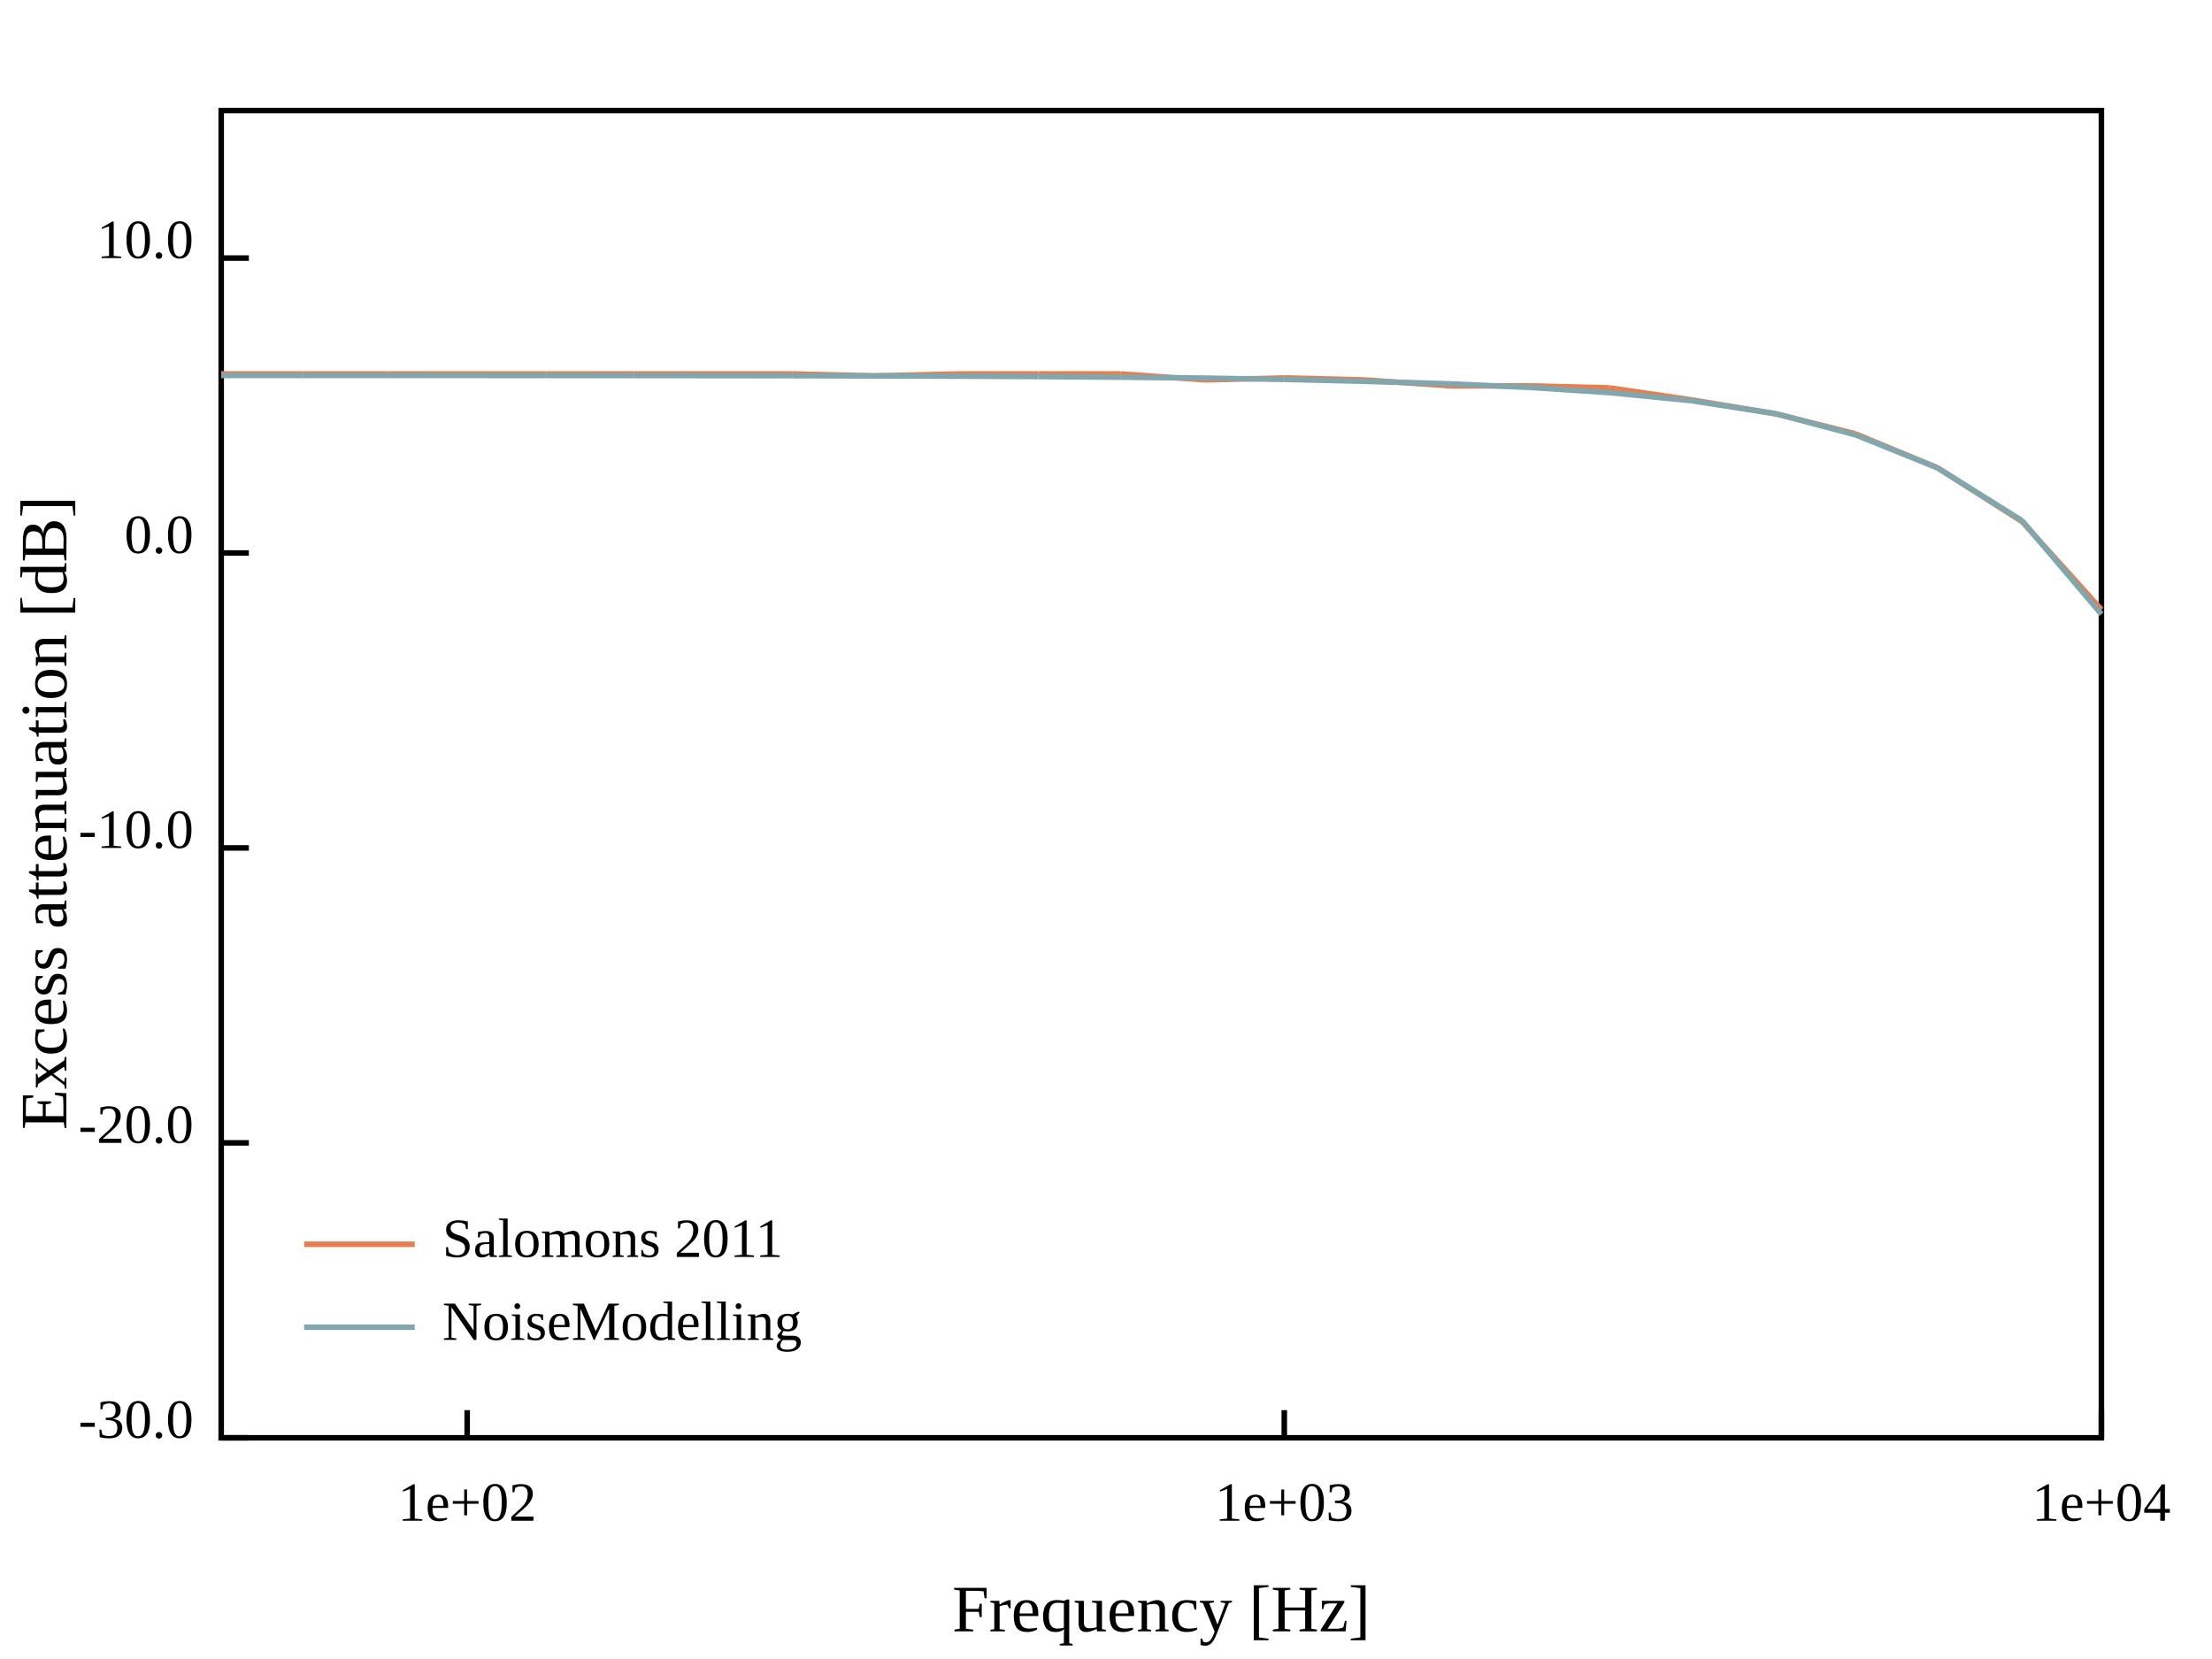
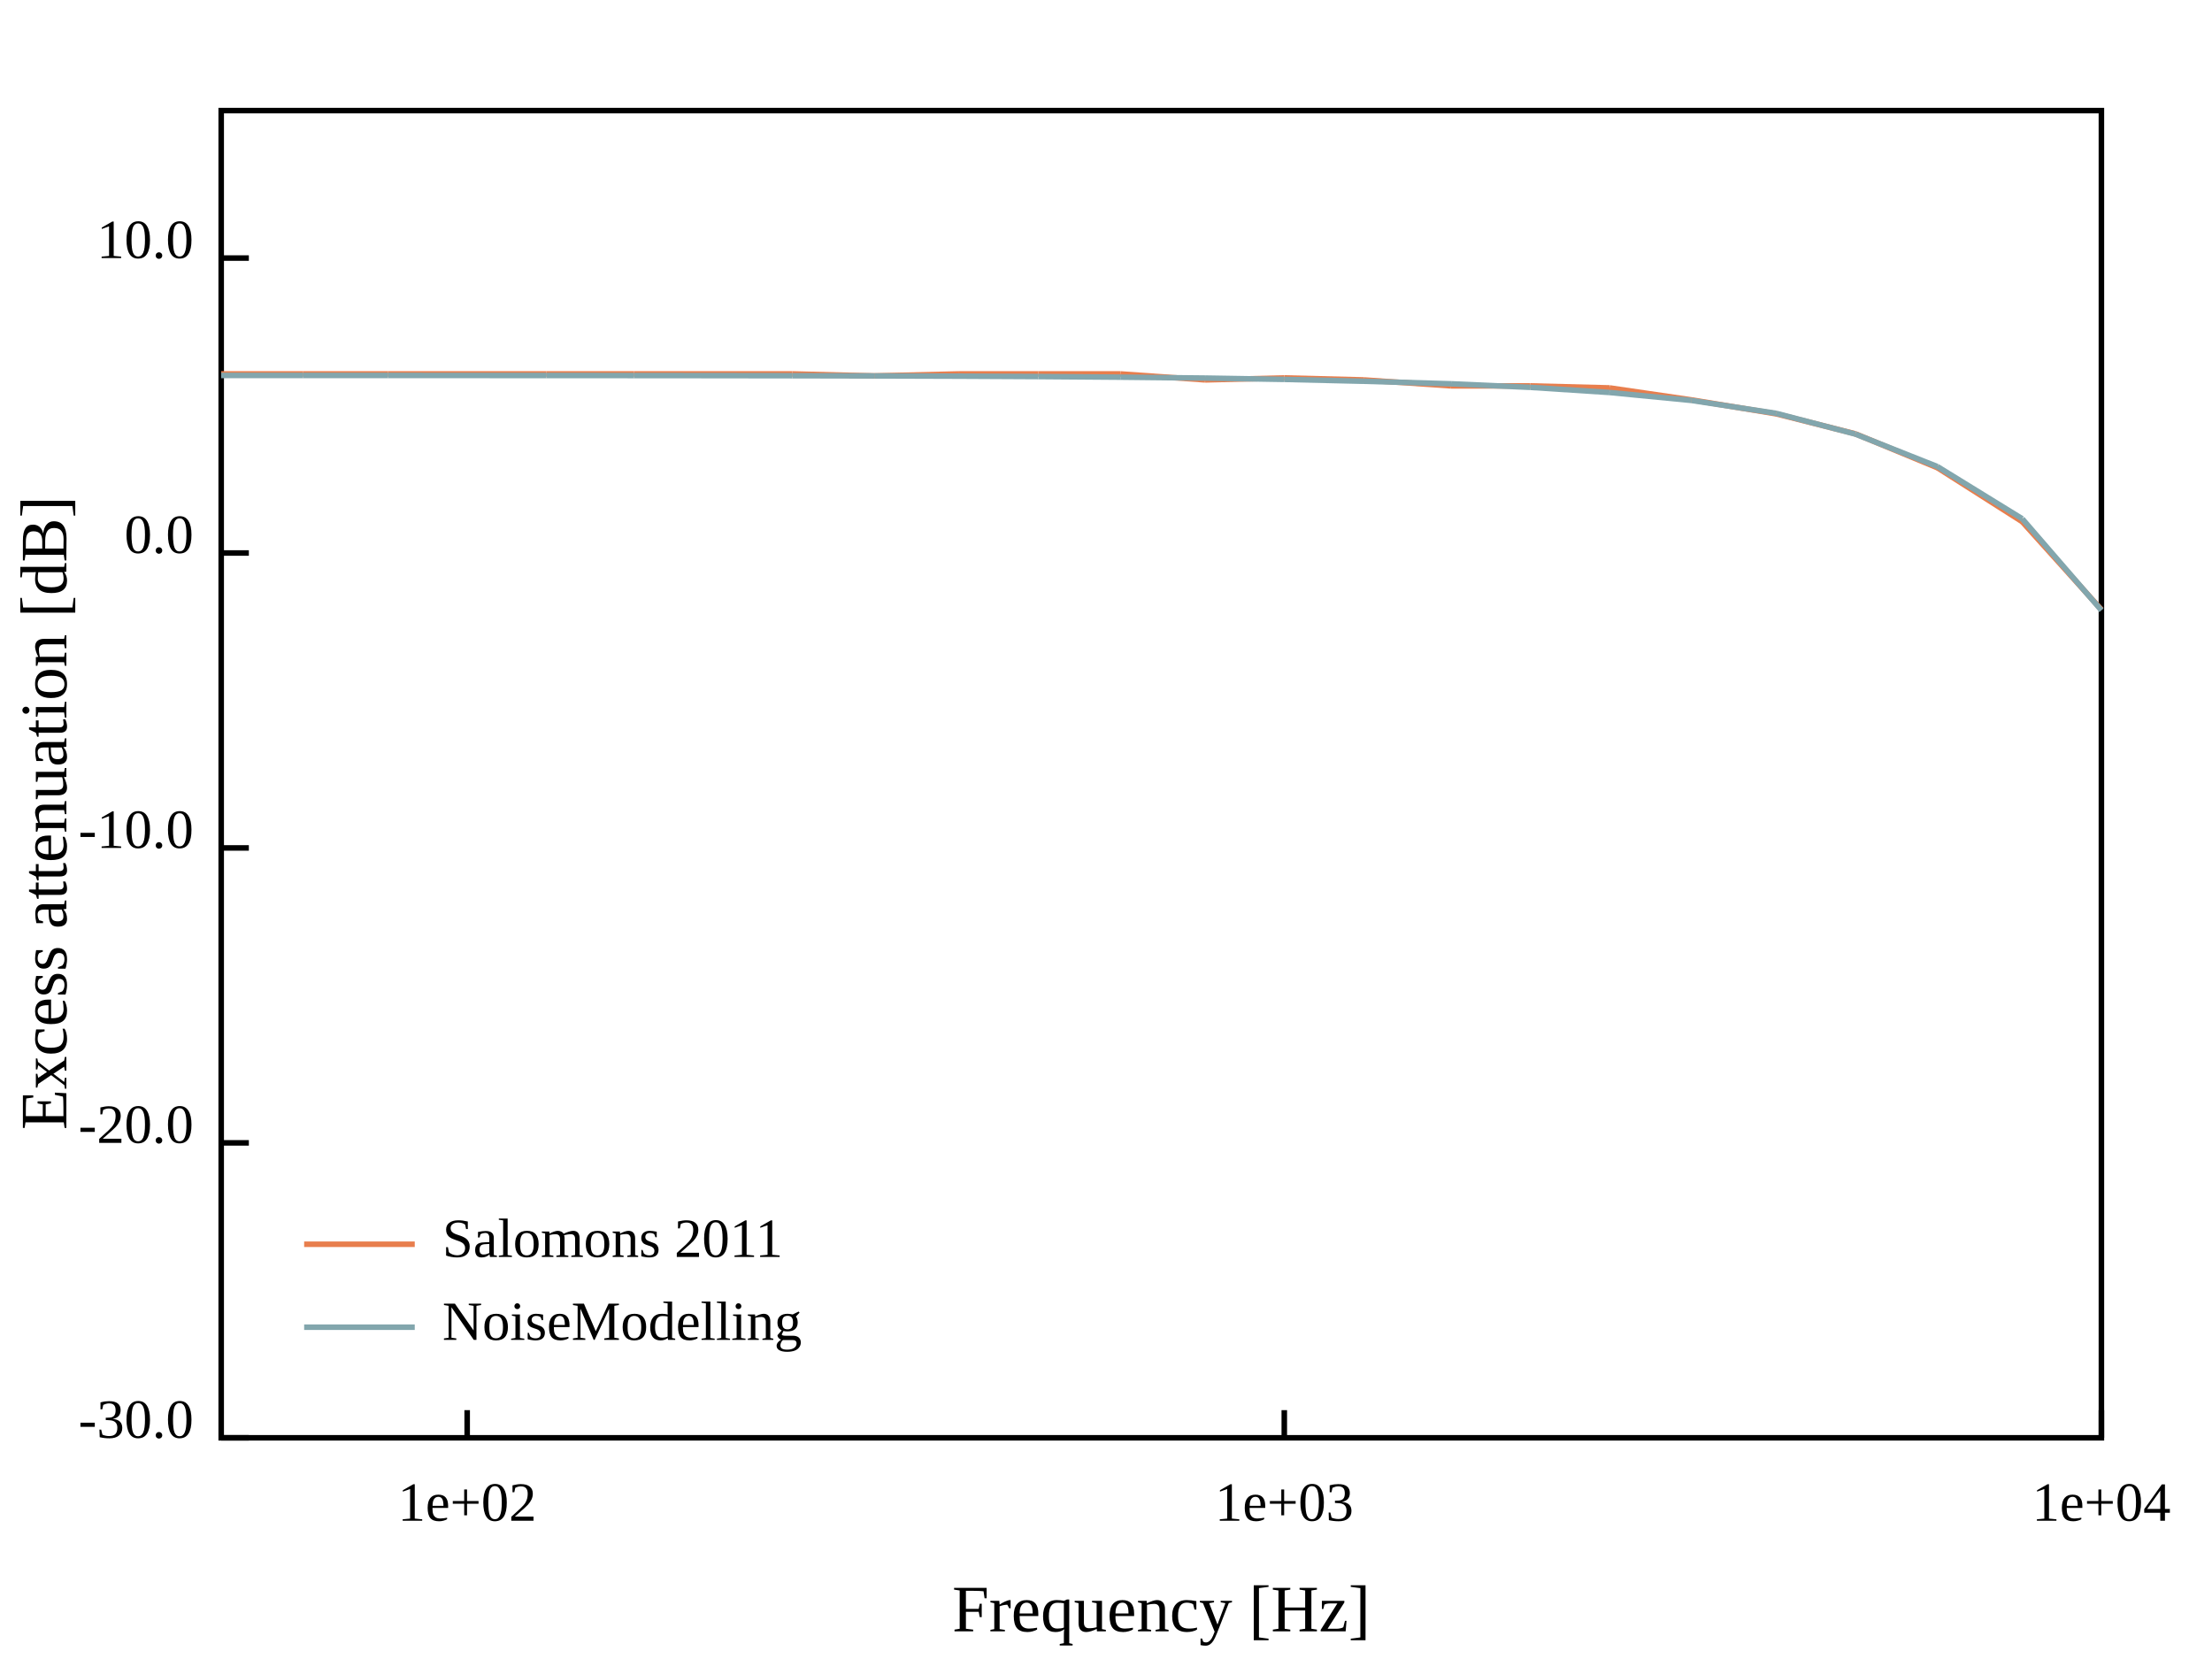
<svg xmlns="http://www.w3.org/2000/svg" height="300" width="400">
  <rect width="400" height="300" x="0" y="0" style="fill:white; stroke:none" />
  <rect width="340" height="240" x="40" y="20" style="fill:none; stroke-width:1;stroke:black" />
  <line x1="40" y1="260" x2="45" y2="260" style="fill:none; stroke-width:1; stroke:black" />
  <text x="35" y="260" text-anchor="end" style="stroke:none; fill:black; font-size:smaller">-30.0</text>
  <line x1="40" y1="206.667" x2="45" y2="206.667" style="fill:none; stroke-width:1; stroke:black" />
  <text x="35" y="206.667" text-anchor="end" style="stroke:none; fill:black; font-size:smaller">-20.0</text>
  <line x1="40" y1="153.333" x2="45" y2="153.333" style="fill:none; stroke-width:1; stroke:black" />
  <text x="35" y="153.333" text-anchor="end" style="stroke:none; fill:black; font-size:smaller">-10.0</text>
  <line x1="40" y1="100" x2="45" y2="100" style="fill:none; stroke-width:1; stroke:black" />
  <text x="35" y="100" text-anchor="end" style="stroke:none; fill:black; font-size:smaller">0.0</text>
  <line x1="40" y1="46.667" x2="45" y2="46.667" style="fill:none; stroke-width:1; stroke:black" />
  <text x="35" y="46.667" text-anchor="end" style="stroke:none; fill:black; font-size:smaller">10.0</text>
  <line x1="84.48" y1="260" x2="84.48" y2="255" style="fill:none; stroke-width:1; stroke:black" />
  <text x="84.48" y="275" text-anchor="middle" style="stroke:none; fill:black; font-size:smaller">1e+02</text>
  <line x1="232.24" y1="260" x2="232.24" y2="255" style="fill:none; stroke-width:1; stroke:black" />
  <text x="232.24" y="275" text-anchor="middle" style="stroke:none; fill:black; font-size:smaller">1e+03</text>
  <line x1="380" y1="260" x2="380" y2="255" style="fill:none; stroke-width:1; stroke:black" />
  <text x="380" y="275" text-anchor="middle" style="stroke:none; fill:black; font-size:smaller">1e+04</text>
  <line x1="40" y1="67.615" x2="54.831" y2="67.615" style="fill:none; stroke-width:1; stroke:rgb(232,126,77)" />
  <line x1="54.831" y1="67.615" x2="70.161" y2="67.615" style="fill:none; stroke-width:1; stroke:rgb(232,126,77)" />
  <line x1="70.161" y1="67.615" x2="84.48" y2="67.615" style="fill:none; stroke-width:1; stroke:rgb(232,126,77)" />
  <line x1="84.48" y1="67.615" x2="98.8" y2="67.615" style="fill:none; stroke-width:1; stroke:rgb(232,126,77)" />
  <line x1="98.8" y1="67.615" x2="114.641" y2="67.615" style="fill:none; stroke-width:1; stroke:rgb(232,126,77)" />
  <line x1="114.641" y1="67.615" x2="128.96" y2="67.615" style="fill:none; stroke-width:1; stroke:rgb(232,126,77)" />
  <line x1="128.96" y1="67.615" x2="143.28" y2="67.615" style="fill:none; stroke-width:1; stroke:rgb(232,126,77)" />
  <line x1="143.28" y1="67.615" x2="158.11" y2="67.976" style="fill:none; stroke-width:1; stroke:rgb(232,126,77)" />
  <line x1="158.11" y1="67.976" x2="173.441" y2="67.615" style="fill:none; stroke-width:1; stroke:rgb(232,126,77)" />
  <line x1="173.441" y1="67.615" x2="187.76" y2="67.615" style="fill:none; stroke-width:1; stroke:rgb(232,126,77)" />
  <line x1="187.76" y1="67.615" x2="202.591" y2="67.615" style="fill:none; stroke-width:1; stroke:rgb(232,126,77)" />
  <line x1="202.591" y1="67.615" x2="217.921" y2="68.698" style="fill:none; stroke-width:1; stroke:rgb(232,126,77)" />
  <line x1="217.921" y1="68.698" x2="232.24" y2="68.337" style="fill:none; stroke-width:1; stroke:rgb(232,126,77)" />
  <line x1="232.24" y1="68.337" x2="246.559" y2="68.698" style="fill:none; stroke-width:1; stroke:rgb(232,126,77)" />
  <line x1="246.559" y1="68.698" x2="262.401" y2="69.782" style="fill:none; stroke-width:1; stroke:rgb(232,126,77)" />
  <line x1="262.401" y1="69.782" x2="276.72" y2="69.782" style="fill:none; stroke-width:1; stroke:rgb(232,126,77)" />
  <line x1="276.72" y1="69.782" x2="291.04" y2="70.143" style="fill:none; stroke-width:1; stroke:rgb(232,126,77)" />
  <line x1="291.04" y1="70.143" x2="305.87" y2="72.31" style="fill:none; stroke-width:1; stroke:rgb(232,126,77)" />
  <line x1="305.87" y1="72.31" x2="321.2" y2="74.838" style="fill:none; stroke-width:1; stroke:rgb(232,126,77)" />
  <line x1="321.2" y1="74.838" x2="335.52" y2="78.45" style="fill:none; stroke-width:1; stroke:rgb(232,126,77)" />
  <line x1="335.52" y1="78.45" x2="350.351" y2="84.59" style="fill:none; stroke-width:1; stroke:rgb(232,126,77)" />
  <line x1="350.351" y1="84.59" x2="365.681" y2="94.342" style="fill:none; stroke-width:1; stroke:rgb(232,126,77)" />
  <line x1="365.681" y1="94.342" x2="380" y2="110.233" style="fill:none; stroke-width:1; stroke:rgb(232,126,77)" />
  <line x1="40" y1="67.893" x2="54.831" y2="67.894" style="fill:none; stroke-width:1; stroke:rgb(130,166,173)" />
  <line x1="54.831" y1="67.894" x2="70.161" y2="67.896" style="fill:none; stroke-width:1; stroke:rgb(130,166,173)" />
  <line x1="70.161" y1="67.896" x2="84.48" y2="67.899" style="fill:none; stroke-width:1; stroke:rgb(130,166,173)" />
-   <line x1="84.48" y1="67.899" x2="98.8" y2="67.904" style="fill:none; stroke-width:1; stroke:rgb(130,166,173)" />
-   <line x1="98.8" y1="67.904" x2="114.641" y2="67.911" style="fill:none; stroke-width:1; stroke:rgb(130,166,173)" />
-   <line x1="114.641" y1="67.911" x2="128.96" y2="67.924" style="fill:none; stroke-width:1; stroke:rgb(130,166,173)" />
-   <line x1="128.96" y1="67.924" x2="143.28" y2="67.943" style="fill:none; stroke-width:1; stroke:rgb(130,166,173)" />
-   <line x1="143.28" y1="67.943" x2="158.11" y2="67.974" style="fill:none; stroke-width:1; stroke:rgb(130,166,173)" />
-   <line x1="158.11" y1="67.974" x2="173.441" y2="68.022" style="fill:none; stroke-width:1; stroke:rgb(130,166,173)" />
-   <line x1="173.441" y1="68.022" x2="187.76" y2="68.096" style="fill:none; stroke-width:1; stroke:rgb(130,166,173)" />
-   <line x1="187.76" y1="68.096" x2="202.591" y2="68.207" style="fill:none; stroke-width:1; stroke:rgb(130,166,173)" />
-   <line x1="202.591" y1="68.207" x2="217.921" y2="68.373" style="fill:none; stroke-width:1; stroke:rgb(130,166,173)" />
-   <line x1="217.921" y1="68.373" x2="232.24" y2="68.612" style="fill:none; stroke-width:1; stroke:rgb(130,166,173)" />
-   <line x1="232.24" y1="68.612" x2="246.559" y2="68.951" style="fill:none; stroke-width:1; stroke:rgb(130,166,173)" />
-   <line x1="246.559" y1="68.951" x2="262.401" y2="69.418" style="fill:none; stroke-width:1; stroke:rgb(130,166,173)" />
-   <line x1="262.401" y1="69.418" x2="276.72" y2="70.065" style="fill:none; stroke-width:1; stroke:rgb(130,166,173)" />
-   <line x1="276.72" y1="70.065" x2="291.04" y2="71.003" style="fill:none; stroke-width:1; stroke:rgb(130,166,173)" />
-   <line x1="291.04" y1="71.003" x2="305.87" y2="72.463" style="fill:none; stroke-width:1; stroke:rgb(130,166,173)" />
-   <line x1="305.87" y1="72.463" x2="321.2" y2="74.833" style="fill:none; stroke-width:1; stroke:rgb(130,166,173)" />
-   <line x1="321.2" y1="74.833" x2="335.52" y2="78.634" style="fill:none; stroke-width:1; stroke:rgb(130,166,173)" />
-   <line x1="335.52" y1="78.634" x2="350.351" y2="84.59" style="fill:none; stroke-width:1; stroke:rgb(130,166,173)" />
-   <line x1="350.351" y1="84.59" x2="365.681" y2="94.177" style="fill:none; stroke-width:1; stroke:rgb(130,166,173)" />
-   <line x1="365.681" y1="94.177" x2="380" y2="111.064" style="fill:none; stroke-width:1; stroke:rgb(130,166,173)" />
+   <line x1="84.48" y1="67.899" x2="98.8" y2="67.903" style="fill:none; stroke-width:1; stroke:rgb(130,166,173)" />
+   <line x1="98.8" y1="67.903" x2="114.641" y2="67.911" style="fill:none; stroke-width:1; stroke:rgb(130,166,173)" />
+   <line x1="114.641" y1="67.911" x2="128.96" y2="67.923" style="fill:none; stroke-width:1; stroke:rgb(130,166,173)" />
+   <line x1="128.96" y1="67.923" x2="143.28" y2="67.943" style="fill:none; stroke-width:1; stroke:rgb(130,166,173)" />
+   <line x1="143.28" y1="67.943" x2="158.11" y2="67.973" style="fill:none; stroke-width:1; stroke:rgb(130,166,173)" />
+   <line x1="158.11" y1="67.973" x2="173.441" y2="68.021" style="fill:none; stroke-width:1; stroke:rgb(130,166,173)" />
+   <line x1="173.441" y1="68.021" x2="187.76" y2="68.093" style="fill:none; stroke-width:1; stroke:rgb(130,166,173)" />
+   <line x1="187.76" y1="68.093" x2="202.591" y2="68.204" style="fill:none; stroke-width:1; stroke:rgb(130,166,173)" />
+   <line x1="202.591" y1="68.204" x2="217.921" y2="68.368" style="fill:none; stroke-width:1; stroke:rgb(130,166,173)" />
+   <line x1="217.921" y1="68.368" x2="232.24" y2="68.605" style="fill:none; stroke-width:1; stroke:rgb(130,166,173)" />
+   <line x1="232.24" y1="68.605" x2="246.559" y2="68.941" style="fill:none; stroke-width:1; stroke:rgb(130,166,173)" />
+   <line x1="246.559" y1="68.941" x2="262.401" y2="69.404" style="fill:none; stroke-width:1; stroke:rgb(130,166,173)" />
+   <line x1="262.401" y1="69.404" x2="276.72" y2="70.045" style="fill:none; stroke-width:1; stroke:rgb(130,166,173)" />
+   <line x1="276.72" y1="70.045" x2="291.04" y2="70.972" style="fill:none; stroke-width:1; stroke:rgb(130,166,173)" />
+   <line x1="291.04" y1="70.972" x2="305.87" y2="72.412" style="fill:none; stroke-width:1; stroke:rgb(130,166,173)" />
+   <line x1="305.87" y1="72.412" x2="321.2" y2="74.747" style="fill:none; stroke-width:1; stroke:rgb(130,166,173)" />
+   <line x1="321.2" y1="74.747" x2="335.52" y2="78.498" style="fill:none; stroke-width:1; stroke:rgb(130,166,173)" />
+   <line x1="335.52" y1="78.498" x2="350.351" y2="84.374" style="fill:none; stroke-width:1; stroke:rgb(130,166,173)" />
+   <line x1="350.351" y1="84.374" x2="365.681" y2="93.808" style="fill:none; stroke-width:1; stroke:rgb(130,166,173)" />
+   <line x1="365.681" y1="93.808" x2="380" y2="110.362" style="fill:none; stroke-width:1; stroke:rgb(130,166,173)" />
  <text x="210" y="295" text-anchor="middle" style="stroke:none; fill:black">Frequency [Hz]</text>
  <text x="5" y="140" transform="rotate(-90, 12, 140)" text-anchor="middle" style="stroke:none; fill:black">Excess attenuation [dB]</text>
  <line x1="55" y1="225" x2="75" y2="225" style="fill:none; stroke-width:1; stroke:rgb(232,126,77)" />
  <text x="80" y="225" dominant-baseline="middle" style="stroke:none; fill:black; font-size:smaller">Salomons 2011</text>
  <line x1="55" y1="240" x2="75" y2="240" style="fill:none; stroke-width:1; stroke:rgb(130,166,173)" />
  <text x="80" y="240" dominant-baseline="middle" style="stroke:none; fill:black; font-size:smaller">NoiseModelling</text>
</svg>
